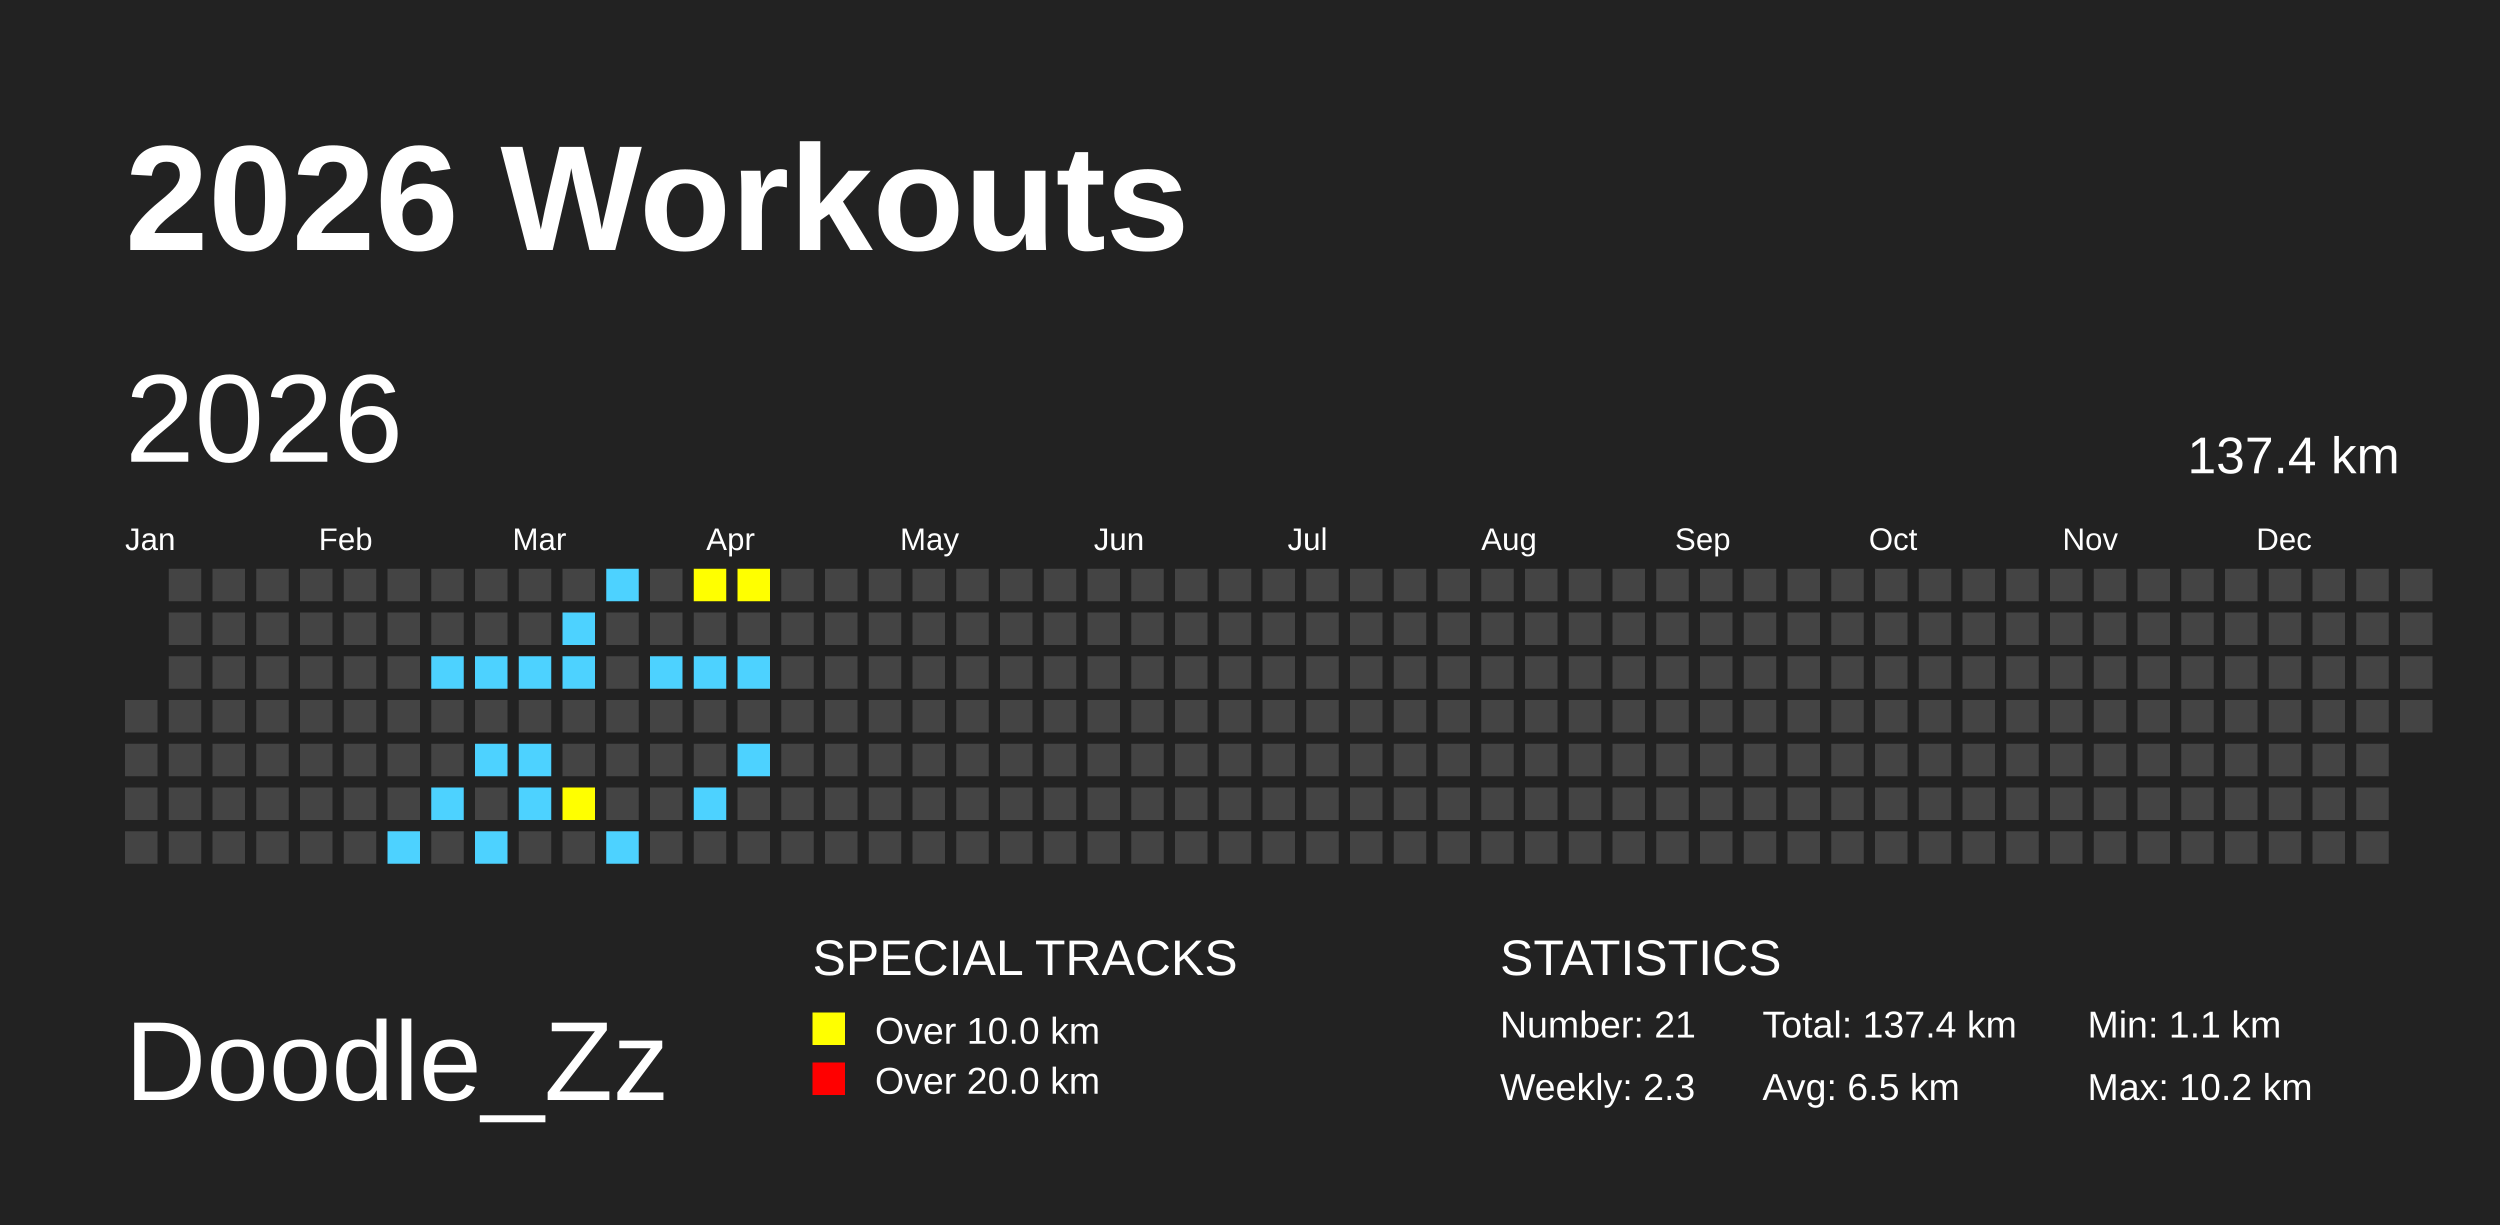
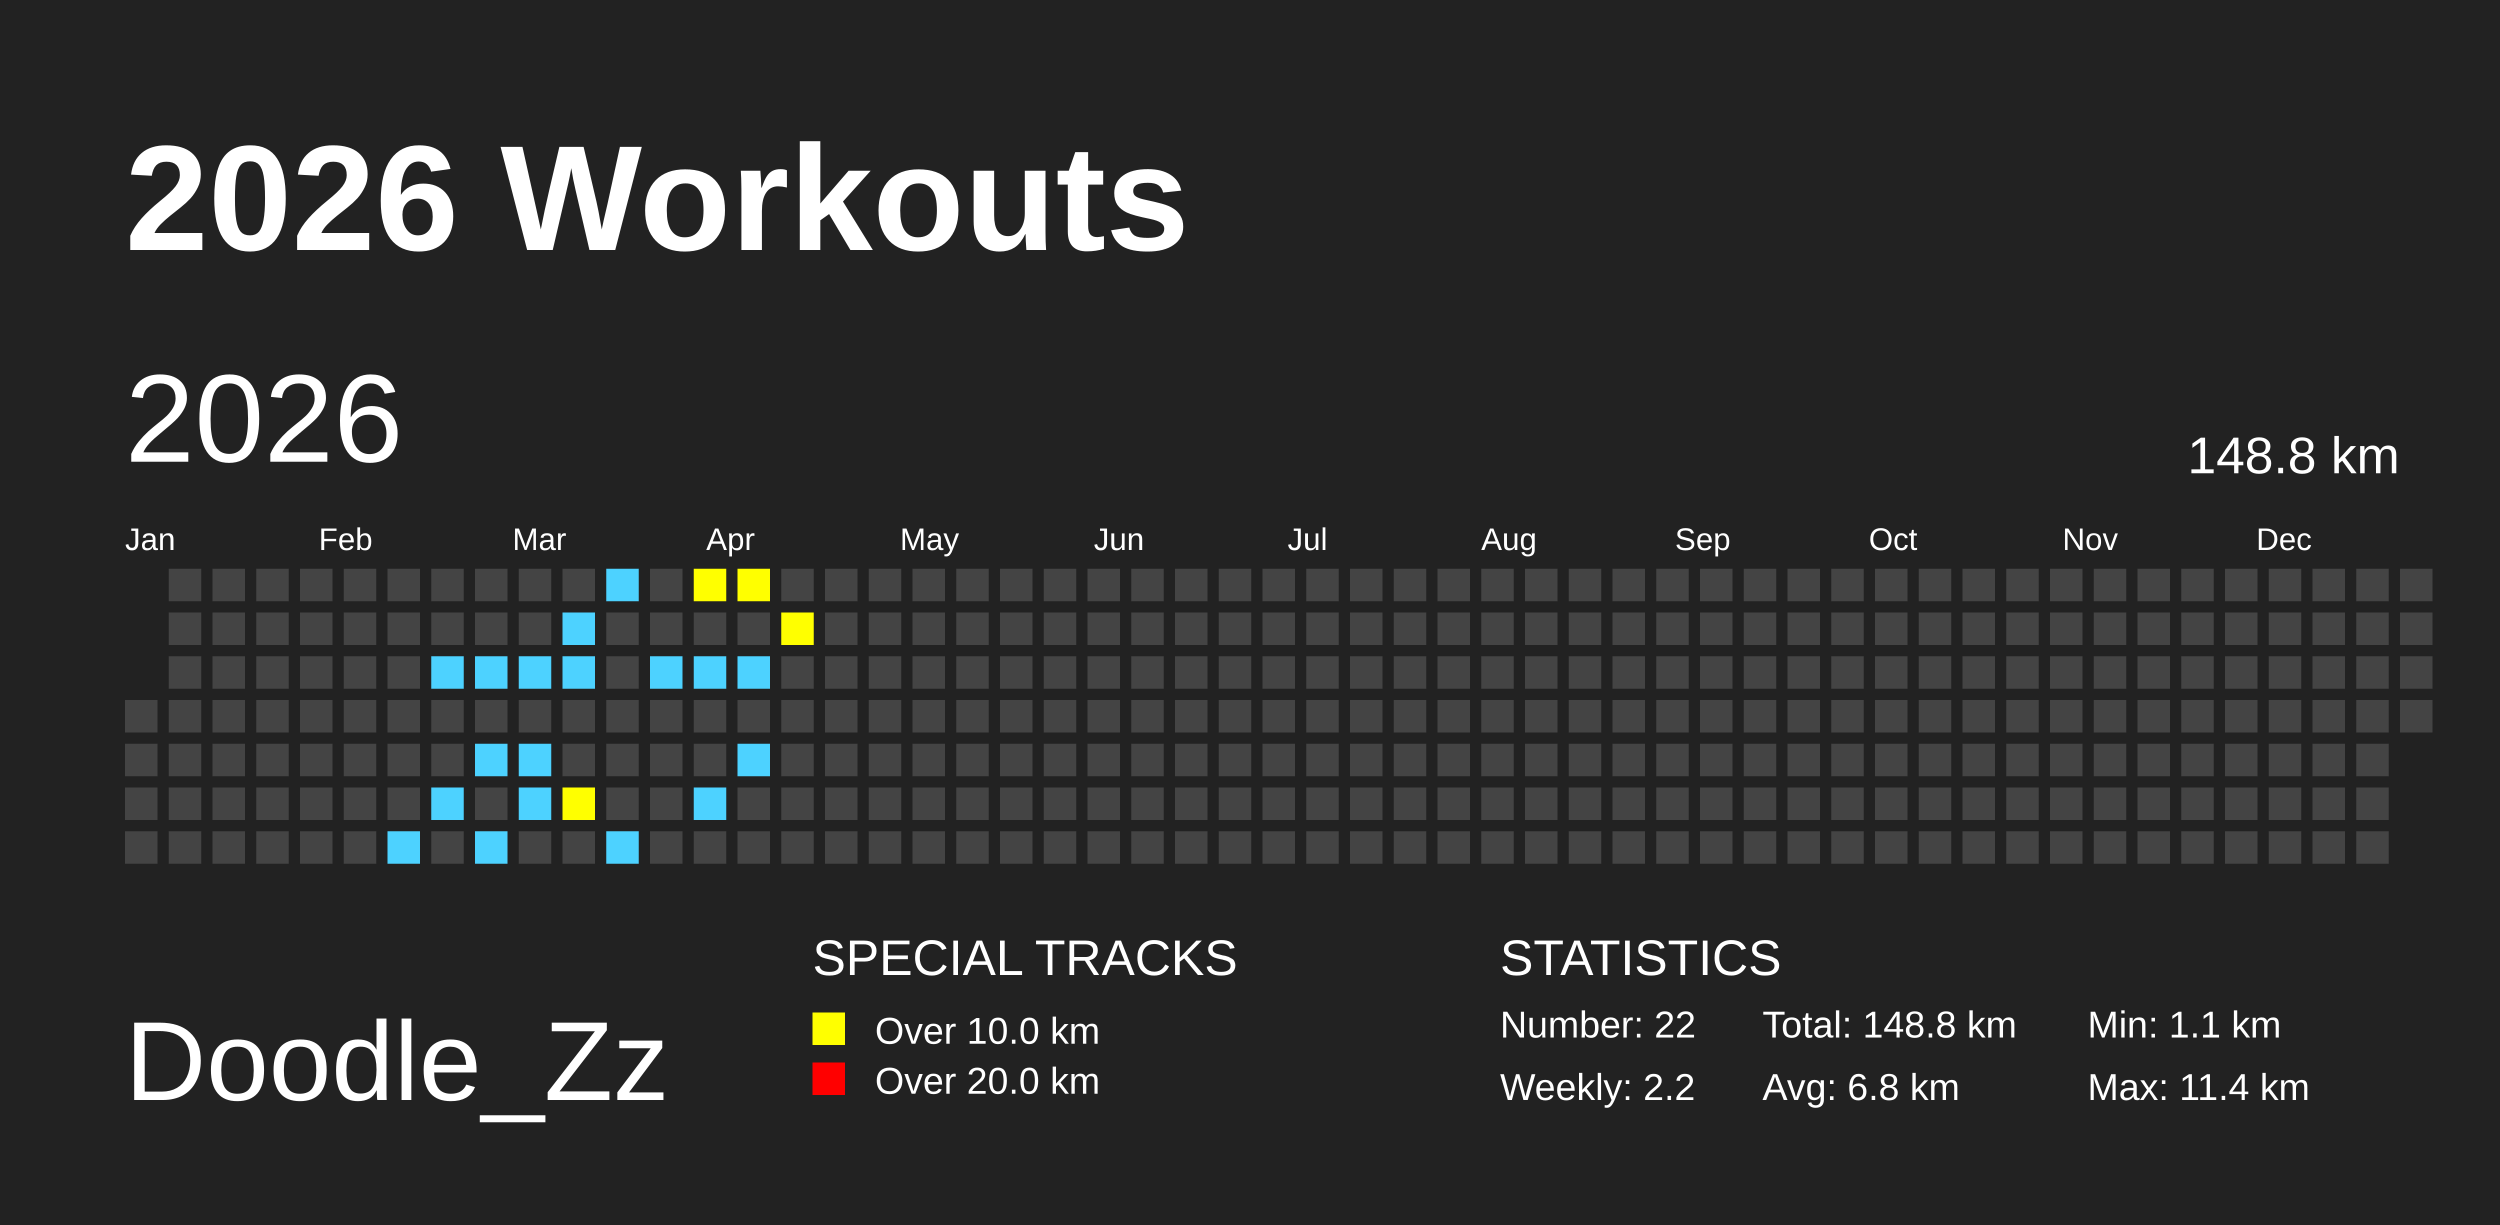
<svg xmlns="http://www.w3.org/2000/svg" baseProfile="full" height="98mm" version="1.1" viewBox="0,0,200,98" width="200mm">
  <defs />
  <rect fill="#222222" height="98" width="200" x="0" y="0" />
  <text fill="#FFFFFF" style="font-size:12px; font-family:Arial; font-weight:bold;" x="10" y="20">2026 Workouts</text>
  <text fill="#FFFFFF" style="font-size:9px; font-family:Arial" x="10" y="88">Doodle_Zz</text>
  <text fill="#FFFFFF" style="font-size:4px; font-family:Arial" x="65" y="78">SPECIAL TRACKS</text>
  <rect fill="yellow" height="2.6" width="2.6" x="65" y="81" />
  <text fill="#FFFFFF" style="font-size:3px; font-family:Arial" x="70" y="83.5">Over 10.0 km</text>
  <rect fill="red" height="2.6" width="2.6" x="65" y="85" />
  <text fill="#FFFFFF" style="font-size:3px; font-family:Arial" x="70" y="87.5">Over 20.0 km</text>
  <text fill="#FFFFFF" style="font-size:4px; font-family:Arial" x="120" y="78">STATISTICS</text>
-   <text fill="#FFFFFF" style="font-size:3px; font-family:Arial" x="120" y="83">Number: 21</text>
-   <text fill="#FFFFFF" style="font-size:3px; font-family:Arial" x="120" y="88">Weekly: 2.3</text>
-   <text fill="#FFFFFF" style="font-size:3px; font-family:Arial" x="141" y="83">Total: 137.4 km</text>
-   <text fill="#FFFFFF" style="font-size:3px; font-family:Arial" x="141" y="88">Avg: 6.5 km</text>
+   <text fill="#FFFFFF" style="font-size:3px; font-family:Arial" x="120" y="83">Number: 22</text>
+   <text fill="#FFFFFF" style="font-size:3px; font-family:Arial" x="120" y="88">Weekly: 2.2</text>
+   <text fill="#FFFFFF" style="font-size:3px; font-family:Arial" x="141" y="83">Total: 148.8 km</text>
+   <text fill="#FFFFFF" style="font-size:3px; font-family:Arial" x="141" y="88">Avg: 6.8 km</text>
  <text fill="#FFFFFF" style="font-size:3px; font-family:Arial" x="167" y="83">Min: 1.1 km</text>
-   <text fill="#FFFFFF" style="font-size:3px; font-family:Arial" x="167" y="88">Max: 10.2 km</text>
+   <text fill="#FFFFFF" style="font-size:3px; font-family:Arial" x="167" y="88">Max: 11.4 km</text>
  <text dominant-baseline="hanging" fill="#FFFFFF" style="font-size:10.0px; font-family:Arial;" x="10" y="30">2026</text>
-   <text dominant-baseline="hanging" fill="#FFFFFF" style="font-size:4.125px; font-family:Arial;" x="175" y="35">137.4 km</text>
+   <text dominant-baseline="hanging" fill="#FFFFFF" style="font-size:4.125px; font-family:Arial;" x="175" y="35">148.8 km</text>
  <text fill="#FFFFFF" style="font-size:2.5px; font-family:Arial" x="10.0" y="44">Jan</text>
  <text fill="#FFFFFF" style="font-size:2.5px; font-family:Arial" x="25.5" y="44">Feb</text>
  <text fill="#FFFFFF" style="font-size:2.5px; font-family:Arial" x="41.0" y="44">Mar</text>
  <text fill="#FFFFFF" style="font-size:2.5px; font-family:Arial" x="56.5" y="44">Apr</text>
  <text fill="#FFFFFF" style="font-size:2.5px; font-family:Arial" x="72.0" y="44">May</text>
  <text fill="#FFFFFF" style="font-size:2.5px; font-family:Arial" x="87.5" y="44">Jun</text>
  <text fill="#FFFFFF" style="font-size:2.5px; font-family:Arial" x="103.0" y="44">Jul</text>
  <text fill="#FFFFFF" style="font-size:2.5px; font-family:Arial" x="118.5" y="44">Aug</text>
  <text fill="#FFFFFF" style="font-size:2.5px; font-family:Arial" x="134.0" y="44">Sep</text>
  <text fill="#FFFFFF" style="font-size:2.5px; font-family:Arial" x="149.5" y="44">Oct</text>
  <text fill="#FFFFFF" style="font-size:2.5px; font-family:Arial" x="165.0" y="44">Nov</text>
  <text fill="#FFFFFF" style="font-size:2.5px; font-family:Arial" x="180.5" y="44">Dec</text>
  <rect fill="#444444" height="2.6" width="2.6" x="10.0" y="56.0" />
  <rect fill="#444444" height="2.6" width="2.6" x="10.0" y="59.5" />
  <rect fill="#444444" height="2.6" width="2.6" x="10.0" y="63.0" />
  <rect fill="#444444" height="2.6" width="2.6" x="10.0" y="66.5" />
  <rect fill="#444444" height="2.6" width="2.6" x="13.5" y="45.5" />
  <rect fill="#444444" height="2.6" width="2.6" x="13.5" y="49.0" />
  <rect fill="#444444" height="2.6" width="2.6" x="13.5" y="52.5" />
  <rect fill="#444444" height="2.6" width="2.6" x="13.5" y="56.0" />
  <rect fill="#444444" height="2.6" width="2.6" x="13.5" y="59.5" />
  <rect fill="#444444" height="2.6" width="2.6" x="13.5" y="63.0" />
  <rect fill="#444444" height="2.6" width="2.6" x="13.5" y="66.5" />
  <rect fill="#444444" height="2.6" width="2.6" x="17.0" y="45.5" />
  <rect fill="#444444" height="2.6" width="2.6" x="17.0" y="49.0" />
  <rect fill="#444444" height="2.6" width="2.6" x="17.0" y="52.5" />
  <rect fill="#444444" height="2.6" width="2.6" x="17.0" y="56.0" />
  <rect fill="#444444" height="2.6" width="2.6" x="17.0" y="59.5" />
  <rect fill="#444444" height="2.6" width="2.6" x="17.0" y="63.0" />
  <rect fill="#444444" height="2.6" width="2.6" x="17.0" y="66.5" />
  <rect fill="#444444" height="2.6" width="2.6" x="20.5" y="45.5" />
  <rect fill="#444444" height="2.6" width="2.6" x="20.5" y="49.0" />
  <rect fill="#444444" height="2.6" width="2.6" x="20.5" y="52.5" />
  <rect fill="#444444" height="2.6" width="2.6" x="20.5" y="56.0" />
  <rect fill="#444444" height="2.6" width="2.6" x="20.5" y="59.5" />
  <rect fill="#444444" height="2.6" width="2.6" x="20.5" y="63.0" />
  <rect fill="#444444" height="2.6" width="2.6" x="20.5" y="66.5" />
  <rect fill="#444444" height="2.6" width="2.6" x="24.0" y="45.5" />
  <rect fill="#444444" height="2.6" width="2.6" x="24.0" y="49.0" />
  <rect fill="#444444" height="2.6" width="2.6" x="24.0" y="52.5" />
  <rect fill="#444444" height="2.6" width="2.6" x="24.0" y="56.0" />
  <rect fill="#444444" height="2.6" width="2.6" x="24.0" y="59.5" />
  <rect fill="#444444" height="2.6" width="2.6" x="24.0" y="63.0" />
  <rect fill="#444444" height="2.6" width="2.6" x="24.0" y="66.5" />
  <rect fill="#444444" height="2.6" width="2.6" x="27.5" y="45.5" />
  <rect fill="#444444" height="2.6" width="2.6" x="27.5" y="49.0" />
  <rect fill="#444444" height="2.6" width="2.6" x="27.5" y="52.5" />
  <rect fill="#444444" height="2.6" width="2.6" x="27.5" y="56.0" />
  <rect fill="#444444" height="2.6" width="2.6" x="27.5" y="59.5" />
  <rect fill="#444444" height="2.6" width="2.6" x="27.5" y="63.0" />
  <rect fill="#444444" height="2.6" width="2.6" x="27.5" y="66.5" />
  <rect fill="#444444" height="2.6" width="2.6" x="31.0" y="45.5" />
  <rect fill="#444444" height="2.6" width="2.6" x="31.0" y="49.0" />
  <rect fill="#444444" height="2.6" width="2.6" x="31.0" y="52.5" />
  <rect fill="#444444" height="2.6" width="2.6" x="31.0" y="56.0" />
  <rect fill="#444444" height="2.6" width="2.6" x="31.0" y="59.5" />
  <rect fill="#444444" height="2.6" width="2.6" x="31.0" y="63.0" />
  <rect fill="#4DD2FF" height="2.6" width="2.6" x="31.0" y="66.5" />
  <rect fill="#444444" height="2.6" width="2.6" x="34.5" y="45.5" />
  <rect fill="#444444" height="2.6" width="2.6" x="34.5" y="49.0" />
  <rect fill="#4DD2FF" height="2.6" width="2.6" x="34.5" y="52.5" />
  <rect fill="#444444" height="2.6" width="2.6" x="34.5" y="56.0" />
  <rect fill="#444444" height="2.6" width="2.6" x="34.5" y="59.5" />
  <rect fill="#4DD2FF" height="2.6" width="2.6" x="34.5" y="63.0" />
  <rect fill="#444444" height="2.6" width="2.6" x="34.5" y="66.5" />
  <rect fill="#444444" height="2.6" width="2.6" x="38.0" y="45.5" />
  <rect fill="#444444" height="2.6" width="2.6" x="38.0" y="49.0" />
  <rect fill="#4DD2FF" height="2.6" width="2.6" x="38.0" y="52.5" />
  <rect fill="#444444" height="2.6" width="2.6" x="38.0" y="56.0" />
  <rect fill="#4DD2FF" height="2.6" width="2.6" x="38.0" y="59.5" />
  <rect fill="#444444" height="2.6" width="2.6" x="38.0" y="63.0" />
  <rect fill="#4DD2FF" height="2.6" width="2.6" x="38.0" y="66.5" />
  <rect fill="#444444" height="2.6" width="2.6" x="41.5" y="45.5" />
  <rect fill="#444444" height="2.6" width="2.6" x="41.5" y="49.0" />
  <rect fill="#4DD2FF" height="2.6" width="2.6" x="41.5" y="52.5" />
  <rect fill="#444444" height="2.6" width="2.6" x="41.5" y="56.0" />
  <rect fill="#4DD2FF" height="2.6" width="2.6" x="41.5" y="59.5" />
  <rect fill="#4DD2FF" height="2.6" width="2.6" x="41.5" y="63.0" />
  <rect fill="#444444" height="2.6" width="2.6" x="41.5" y="66.5" />
  <rect fill="#444444" height="2.6" width="2.6" x="45.0" y="45.5" />
  <rect fill="#4DD2FF" height="2.6" width="2.6" x="45.0" y="49.0" />
  <rect fill="#4DD2FF" height="2.6" width="2.6" x="45.0" y="52.5" />
  <rect fill="#444444" height="2.6" width="2.6" x="45.0" y="56.0" />
  <rect fill="#444444" height="2.6" width="2.6" x="45.0" y="59.5" />
  <rect fill="yellow" height="2.6" width="2.6" x="45.0" y="63.0" />
  <rect fill="#444444" height="2.6" width="2.6" x="45.0" y="66.5" />
  <rect fill="#4DD2FF" height="2.6" width="2.6" x="48.5" y="45.5" />
  <rect fill="#444444" height="2.6" width="2.6" x="48.5" y="49.0" />
  <rect fill="#444444" height="2.6" width="2.6" x="48.5" y="52.5" />
  <rect fill="#444444" height="2.6" width="2.6" x="48.5" y="56.0" />
  <rect fill="#444444" height="2.6" width="2.6" x="48.5" y="59.5" />
  <rect fill="#444444" height="2.6" width="2.6" x="48.5" y="63.0" />
  <rect fill="#4DD2FF" height="2.6" width="2.6" x="48.5" y="66.5" />
  <rect fill="#444444" height="2.6" width="2.6" x="52.0" y="45.5" />
  <rect fill="#444444" height="2.6" width="2.6" x="52.0" y="49.0" />
  <rect fill="#4DD2FF" height="2.6" width="2.6" x="52.0" y="52.5" />
  <rect fill="#444444" height="2.6" width="2.6" x="52.0" y="56.0" />
  <rect fill="#444444" height="2.6" width="2.6" x="52.0" y="59.5" />
  <rect fill="#444444" height="2.6" width="2.6" x="52.0" y="63.0" />
  <rect fill="#444444" height="2.6" width="2.6" x="52.0" y="66.5" />
  <rect fill="yellow" height="2.6" width="2.6" x="55.5" y="45.5" />
  <rect fill="#444444" height="2.6" width="2.6" x="55.5" y="49.0" />
  <rect fill="#4DD2FF" height="2.6" width="2.6" x="55.5" y="52.5" />
  <rect fill="#444444" height="2.6" width="2.6" x="55.5" y="56.0" />
  <rect fill="#444444" height="2.6" width="2.6" x="55.5" y="59.5" />
  <rect fill="#4DD2FF" height="2.6" width="2.6" x="55.5" y="63.0" />
  <rect fill="#444444" height="2.6" width="2.6" x="55.5" y="66.5" />
  <rect fill="yellow" height="2.6" width="2.6" x="59.0" y="45.5" />
  <rect fill="#444444" height="2.6" width="2.6" x="59.0" y="49.0" />
  <rect fill="#4DD2FF" height="2.6" width="2.6" x="59.0" y="52.5" />
  <rect fill="#444444" height="2.6" width="2.6" x="59.0" y="56.0" />
  <rect fill="#4DD2FF" height="2.6" width="2.6" x="59.0" y="59.5" />
  <rect fill="#444444" height="2.6" width="2.6" x="59.0" y="63.0" />
  <rect fill="#444444" height="2.6" width="2.6" x="59.0" y="66.5" />
  <rect fill="#444444" height="2.6" width="2.6" x="62.5" y="45.5" />
-   <rect fill="#444444" height="2.6" width="2.6" x="62.5" y="49.0" />
+   <rect fill="yellow" height="2.6" width="2.6" x="62.5" y="49.0" />
  <rect fill="#444444" height="2.6" width="2.6" x="62.5" y="52.5" />
  <rect fill="#444444" height="2.6" width="2.6" x="62.5" y="56.0" />
  <rect fill="#444444" height="2.6" width="2.6" x="62.5" y="59.5" />
  <rect fill="#444444" height="2.6" width="2.6" x="62.5" y="63.0" />
  <rect fill="#444444" height="2.6" width="2.6" x="62.5" y="66.5" />
  <rect fill="#444444" height="2.6" width="2.6" x="66.0" y="45.5" />
  <rect fill="#444444" height="2.6" width="2.6" x="66.0" y="49.0" />
  <rect fill="#444444" height="2.6" width="2.6" x="66.0" y="52.5" />
  <rect fill="#444444" height="2.6" width="2.6" x="66.0" y="56.0" />
  <rect fill="#444444" height="2.6" width="2.6" x="66.0" y="59.5" />
  <rect fill="#444444" height="2.6" width="2.6" x="66.0" y="63.0" />
  <rect fill="#444444" height="2.6" width="2.6" x="66.0" y="66.5" />
  <rect fill="#444444" height="2.6" width="2.6" x="69.5" y="45.5" />
  <rect fill="#444444" height="2.6" width="2.6" x="69.5" y="49.0" />
  <rect fill="#444444" height="2.6" width="2.6" x="69.5" y="52.5" />
  <rect fill="#444444" height="2.6" width="2.6" x="69.5" y="56.0" />
  <rect fill="#444444" height="2.6" width="2.6" x="69.5" y="59.5" />
  <rect fill="#444444" height="2.6" width="2.6" x="69.5" y="63.0" />
  <rect fill="#444444" height="2.6" width="2.6" x="69.5" y="66.5" />
  <rect fill="#444444" height="2.6" width="2.6" x="73.0" y="45.5" />
  <rect fill="#444444" height="2.6" width="2.6" x="73.0" y="49.0" />
  <rect fill="#444444" height="2.6" width="2.6" x="73.0" y="52.5" />
  <rect fill="#444444" height="2.6" width="2.6" x="73.0" y="56.0" />
  <rect fill="#444444" height="2.6" width="2.6" x="73.0" y="59.5" />
  <rect fill="#444444" height="2.6" width="2.6" x="73.0" y="63.0" />
  <rect fill="#444444" height="2.6" width="2.6" x="73.0" y="66.5" />
  <rect fill="#444444" height="2.6" width="2.6" x="76.5" y="45.5" />
  <rect fill="#444444" height="2.6" width="2.6" x="76.5" y="49.0" />
  <rect fill="#444444" height="2.6" width="2.6" x="76.5" y="52.5" />
  <rect fill="#444444" height="2.6" width="2.6" x="76.5" y="56.0" />
  <rect fill="#444444" height="2.6" width="2.6" x="76.5" y="59.5" />
  <rect fill="#444444" height="2.6" width="2.6" x="76.5" y="63.0" />
  <rect fill="#444444" height="2.6" width="2.6" x="76.5" y="66.5" />
  <rect fill="#444444" height="2.6" width="2.6" x="80.0" y="45.5" />
  <rect fill="#444444" height="2.6" width="2.6" x="80.0" y="49.0" />
  <rect fill="#444444" height="2.6" width="2.6" x="80.0" y="52.5" />
  <rect fill="#444444" height="2.6" width="2.6" x="80.0" y="56.0" />
  <rect fill="#444444" height="2.6" width="2.6" x="80.0" y="59.5" />
  <rect fill="#444444" height="2.6" width="2.6" x="80.0" y="63.0" />
  <rect fill="#444444" height="2.6" width="2.6" x="80.0" y="66.5" />
  <rect fill="#444444" height="2.6" width="2.6" x="83.5" y="45.5" />
  <rect fill="#444444" height="2.6" width="2.6" x="83.5" y="49.0" />
  <rect fill="#444444" height="2.6" width="2.6" x="83.5" y="52.5" />
  <rect fill="#444444" height="2.6" width="2.6" x="83.5" y="56.0" />
  <rect fill="#444444" height="2.6" width="2.6" x="83.5" y="59.5" />
  <rect fill="#444444" height="2.6" width="2.6" x="83.5" y="63.0" />
  <rect fill="#444444" height="2.6" width="2.6" x="83.5" y="66.5" />
  <rect fill="#444444" height="2.6" width="2.6" x="87.0" y="45.5" />
  <rect fill="#444444" height="2.6" width="2.6" x="87.0" y="49.0" />
  <rect fill="#444444" height="2.6" width="2.6" x="87.0" y="52.5" />
  <rect fill="#444444" height="2.6" width="2.6" x="87.0" y="56.0" />
  <rect fill="#444444" height="2.6" width="2.6" x="87.0" y="59.5" />
  <rect fill="#444444" height="2.6" width="2.6" x="87.0" y="63.0" />
  <rect fill="#444444" height="2.6" width="2.6" x="87.0" y="66.5" />
  <rect fill="#444444" height="2.6" width="2.6" x="90.5" y="45.5" />
  <rect fill="#444444" height="2.6" width="2.6" x="90.5" y="49.0" />
  <rect fill="#444444" height="2.6" width="2.6" x="90.5" y="52.5" />
  <rect fill="#444444" height="2.6" width="2.6" x="90.5" y="56.0" />
  <rect fill="#444444" height="2.6" width="2.6" x="90.5" y="59.5" />
  <rect fill="#444444" height="2.6" width="2.6" x="90.5" y="63.0" />
  <rect fill="#444444" height="2.6" width="2.6" x="90.5" y="66.5" />
  <rect fill="#444444" height="2.6" width="2.6" x="94.0" y="45.5" />
  <rect fill="#444444" height="2.6" width="2.6" x="94.0" y="49.0" />
  <rect fill="#444444" height="2.6" width="2.6" x="94.0" y="52.5" />
  <rect fill="#444444" height="2.6" width="2.6" x="94.0" y="56.0" />
  <rect fill="#444444" height="2.6" width="2.6" x="94.0" y="59.5" />
  <rect fill="#444444" height="2.6" width="2.6" x="94.0" y="63.0" />
  <rect fill="#444444" height="2.6" width="2.6" x="94.0" y="66.5" />
  <rect fill="#444444" height="2.6" width="2.6" x="97.5" y="45.5" />
  <rect fill="#444444" height="2.6" width="2.6" x="97.5" y="49.0" />
  <rect fill="#444444" height="2.6" width="2.6" x="97.5" y="52.5" />
  <rect fill="#444444" height="2.6" width="2.6" x="97.5" y="56.0" />
  <rect fill="#444444" height="2.6" width="2.6" x="97.5" y="59.5" />
  <rect fill="#444444" height="2.6" width="2.6" x="97.5" y="63.0" />
  <rect fill="#444444" height="2.6" width="2.6" x="97.5" y="66.5" />
  <rect fill="#444444" height="2.6" width="2.6" x="101.0" y="45.5" />
  <rect fill="#444444" height="2.6" width="2.6" x="101.0" y="49.0" />
  <rect fill="#444444" height="2.6" width="2.6" x="101.0" y="52.5" />
  <rect fill="#444444" height="2.6" width="2.6" x="101.0" y="56.0" />
  <rect fill="#444444" height="2.6" width="2.6" x="101.0" y="59.5" />
  <rect fill="#444444" height="2.6" width="2.6" x="101.0" y="63.0" />
  <rect fill="#444444" height="2.6" width="2.6" x="101.0" y="66.5" />
  <rect fill="#444444" height="2.6" width="2.6" x="104.5" y="45.5" />
  <rect fill="#444444" height="2.6" width="2.6" x="104.5" y="49.0" />
  <rect fill="#444444" height="2.6" width="2.6" x="104.5" y="52.5" />
  <rect fill="#444444" height="2.6" width="2.6" x="104.5" y="56.0" />
  <rect fill="#444444" height="2.6" width="2.6" x="104.5" y="59.5" />
  <rect fill="#444444" height="2.6" width="2.6" x="104.5" y="63.0" />
  <rect fill="#444444" height="2.6" width="2.6" x="104.5" y="66.5" />
  <rect fill="#444444" height="2.6" width="2.6" x="108.0" y="45.5" />
  <rect fill="#444444" height="2.6" width="2.6" x="108.0" y="49.0" />
  <rect fill="#444444" height="2.6" width="2.6" x="108.0" y="52.5" />
  <rect fill="#444444" height="2.6" width="2.6" x="108.0" y="56.0" />
  <rect fill="#444444" height="2.6" width="2.6" x="108.0" y="59.5" />
  <rect fill="#444444" height="2.6" width="2.6" x="108.0" y="63.0" />
  <rect fill="#444444" height="2.6" width="2.6" x="108.0" y="66.5" />
  <rect fill="#444444" height="2.6" width="2.6" x="111.5" y="45.5" />
  <rect fill="#444444" height="2.6" width="2.6" x="111.5" y="49.0" />
  <rect fill="#444444" height="2.6" width="2.6" x="111.5" y="52.5" />
  <rect fill="#444444" height="2.6" width="2.6" x="111.5" y="56.0" />
  <rect fill="#444444" height="2.6" width="2.6" x="111.5" y="59.5" />
  <rect fill="#444444" height="2.6" width="2.6" x="111.5" y="63.0" />
  <rect fill="#444444" height="2.6" width="2.6" x="111.5" y="66.5" />
  <rect fill="#444444" height="2.6" width="2.6" x="115.0" y="45.5" />
  <rect fill="#444444" height="2.6" width="2.6" x="115.0" y="49.0" />
  <rect fill="#444444" height="2.6" width="2.6" x="115.0" y="52.5" />
  <rect fill="#444444" height="2.6" width="2.6" x="115.0" y="56.0" />
  <rect fill="#444444" height="2.6" width="2.6" x="115.0" y="59.5" />
  <rect fill="#444444" height="2.6" width="2.6" x="115.0" y="63.0" />
  <rect fill="#444444" height="2.6" width="2.6" x="115.0" y="66.5" />
  <rect fill="#444444" height="2.6" width="2.6" x="118.5" y="45.5" />
  <rect fill="#444444" height="2.6" width="2.6" x="118.5" y="49.0" />
  <rect fill="#444444" height="2.6" width="2.6" x="118.5" y="52.5" />
  <rect fill="#444444" height="2.6" width="2.6" x="118.5" y="56.0" />
  <rect fill="#444444" height="2.6" width="2.6" x="118.5" y="59.5" />
  <rect fill="#444444" height="2.6" width="2.6" x="118.5" y="63.0" />
  <rect fill="#444444" height="2.6" width="2.6" x="118.5" y="66.5" />
  <rect fill="#444444" height="2.6" width="2.6" x="122.0" y="45.5" />
  <rect fill="#444444" height="2.6" width="2.6" x="122.0" y="49.0" />
  <rect fill="#444444" height="2.6" width="2.6" x="122.0" y="52.5" />
  <rect fill="#444444" height="2.6" width="2.6" x="122.0" y="56.0" />
  <rect fill="#444444" height="2.6" width="2.6" x="122.0" y="59.5" />
  <rect fill="#444444" height="2.6" width="2.6" x="122.0" y="63.0" />
  <rect fill="#444444" height="2.6" width="2.6" x="122.0" y="66.5" />
  <rect fill="#444444" height="2.6" width="2.6" x="125.5" y="45.5" />
  <rect fill="#444444" height="2.6" width="2.6" x="125.5" y="49.0" />
  <rect fill="#444444" height="2.6" width="2.6" x="125.5" y="52.5" />
  <rect fill="#444444" height="2.6" width="2.6" x="125.5" y="56.0" />
  <rect fill="#444444" height="2.6" width="2.6" x="125.5" y="59.5" />
  <rect fill="#444444" height="2.6" width="2.6" x="125.5" y="63.0" />
  <rect fill="#444444" height="2.6" width="2.6" x="125.5" y="66.5" />
  <rect fill="#444444" height="2.6" width="2.6" x="129.0" y="45.5" />
  <rect fill="#444444" height="2.6" width="2.6" x="129.0" y="49.0" />
  <rect fill="#444444" height="2.6" width="2.6" x="129.0" y="52.5" />
  <rect fill="#444444" height="2.6" width="2.6" x="129.0" y="56.0" />
  <rect fill="#444444" height="2.6" width="2.6" x="129.0" y="59.5" />
  <rect fill="#444444" height="2.6" width="2.6" x="129.0" y="63.0" />
  <rect fill="#444444" height="2.6" width="2.6" x="129.0" y="66.5" />
  <rect fill="#444444" height="2.6" width="2.6" x="132.5" y="45.5" />
  <rect fill="#444444" height="2.6" width="2.6" x="132.5" y="49.0" />
  <rect fill="#444444" height="2.6" width="2.6" x="132.5" y="52.5" />
  <rect fill="#444444" height="2.6" width="2.6" x="132.5" y="56.0" />
  <rect fill="#444444" height="2.6" width="2.6" x="132.5" y="59.5" />
  <rect fill="#444444" height="2.6" width="2.6" x="132.5" y="63.0" />
  <rect fill="#444444" height="2.6" width="2.6" x="132.5" y="66.5" />
  <rect fill="#444444" height="2.6" width="2.6" x="136.0" y="45.5" />
  <rect fill="#444444" height="2.6" width="2.6" x="136.0" y="49.0" />
  <rect fill="#444444" height="2.6" width="2.6" x="136.0" y="52.5" />
  <rect fill="#444444" height="2.6" width="2.6" x="136.0" y="56.0" />
  <rect fill="#444444" height="2.6" width="2.6" x="136.0" y="59.5" />
  <rect fill="#444444" height="2.6" width="2.6" x="136.0" y="63.0" />
  <rect fill="#444444" height="2.6" width="2.6" x="136.0" y="66.5" />
  <rect fill="#444444" height="2.6" width="2.6" x="139.5" y="45.5" />
  <rect fill="#444444" height="2.6" width="2.6" x="139.5" y="49.0" />
  <rect fill="#444444" height="2.6" width="2.6" x="139.5" y="52.5" />
  <rect fill="#444444" height="2.6" width="2.6" x="139.5" y="56.0" />
  <rect fill="#444444" height="2.6" width="2.6" x="139.5" y="59.5" />
  <rect fill="#444444" height="2.6" width="2.6" x="139.5" y="63.0" />
  <rect fill="#444444" height="2.6" width="2.6" x="139.5" y="66.5" />
  <rect fill="#444444" height="2.6" width="2.6" x="143.0" y="45.5" />
  <rect fill="#444444" height="2.6" width="2.6" x="143.0" y="49.0" />
  <rect fill="#444444" height="2.6" width="2.6" x="143.0" y="52.5" />
  <rect fill="#444444" height="2.6" width="2.6" x="143.0" y="56.0" />
  <rect fill="#444444" height="2.6" width="2.6" x="143.0" y="59.5" />
  <rect fill="#444444" height="2.6" width="2.6" x="143.0" y="63.0" />
  <rect fill="#444444" height="2.6" width="2.6" x="143.0" y="66.5" />
  <rect fill="#444444" height="2.6" width="2.6" x="146.5" y="45.5" />
  <rect fill="#444444" height="2.6" width="2.6" x="146.5" y="49.0" />
  <rect fill="#444444" height="2.6" width="2.6" x="146.5" y="52.5" />
  <rect fill="#444444" height="2.6" width="2.6" x="146.5" y="56.0" />
  <rect fill="#444444" height="2.6" width="2.6" x="146.5" y="59.5" />
  <rect fill="#444444" height="2.6" width="2.6" x="146.5" y="63.0" />
  <rect fill="#444444" height="2.6" width="2.6" x="146.5" y="66.5" />
  <rect fill="#444444" height="2.6" width="2.6" x="150.0" y="45.5" />
  <rect fill="#444444" height="2.6" width="2.6" x="150.0" y="49.0" />
  <rect fill="#444444" height="2.6" width="2.6" x="150.0" y="52.5" />
  <rect fill="#444444" height="2.6" width="2.6" x="150.0" y="56.0" />
  <rect fill="#444444" height="2.6" width="2.6" x="150.0" y="59.5" />
  <rect fill="#444444" height="2.6" width="2.6" x="150.0" y="63.0" />
  <rect fill="#444444" height="2.6" width="2.6" x="150.0" y="66.5" />
  <rect fill="#444444" height="2.6" width="2.6" x="153.5" y="45.5" />
  <rect fill="#444444" height="2.6" width="2.6" x="153.5" y="49.0" />
  <rect fill="#444444" height="2.6" width="2.6" x="153.5" y="52.5" />
  <rect fill="#444444" height="2.6" width="2.6" x="153.5" y="56.0" />
  <rect fill="#444444" height="2.6" width="2.6" x="153.5" y="59.5" />
  <rect fill="#444444" height="2.6" width="2.6" x="153.5" y="63.0" />
  <rect fill="#444444" height="2.6" width="2.6" x="153.5" y="66.5" />
  <rect fill="#444444" height="2.6" width="2.6" x="157.0" y="45.5" />
  <rect fill="#444444" height="2.6" width="2.6" x="157.0" y="49.0" />
  <rect fill="#444444" height="2.6" width="2.6" x="157.0" y="52.5" />
  <rect fill="#444444" height="2.6" width="2.6" x="157.0" y="56.0" />
  <rect fill="#444444" height="2.6" width="2.6" x="157.0" y="59.5" />
  <rect fill="#444444" height="2.6" width="2.6" x="157.0" y="63.0" />
  <rect fill="#444444" height="2.6" width="2.6" x="157.0" y="66.5" />
  <rect fill="#444444" height="2.6" width="2.6" x="160.5" y="45.5" />
  <rect fill="#444444" height="2.6" width="2.6" x="160.5" y="49.0" />
  <rect fill="#444444" height="2.6" width="2.6" x="160.5" y="52.5" />
  <rect fill="#444444" height="2.6" width="2.6" x="160.5" y="56.0" />
  <rect fill="#444444" height="2.6" width="2.6" x="160.5" y="59.5" />
  <rect fill="#444444" height="2.6" width="2.6" x="160.5" y="63.0" />
  <rect fill="#444444" height="2.6" width="2.6" x="160.5" y="66.5" />
  <rect fill="#444444" height="2.6" width="2.6" x="164.0" y="45.5" />
  <rect fill="#444444" height="2.6" width="2.6" x="164.0" y="49.0" />
  <rect fill="#444444" height="2.6" width="2.6" x="164.0" y="52.5" />
  <rect fill="#444444" height="2.6" width="2.6" x="164.0" y="56.0" />
  <rect fill="#444444" height="2.6" width="2.6" x="164.0" y="59.5" />
  <rect fill="#444444" height="2.6" width="2.6" x="164.0" y="63.0" />
  <rect fill="#444444" height="2.6" width="2.6" x="164.0" y="66.5" />
  <rect fill="#444444" height="2.6" width="2.6" x="167.5" y="45.5" />
  <rect fill="#444444" height="2.6" width="2.6" x="167.5" y="49.0" />
  <rect fill="#444444" height="2.6" width="2.6" x="167.5" y="52.5" />
  <rect fill="#444444" height="2.6" width="2.6" x="167.5" y="56.0" />
  <rect fill="#444444" height="2.6" width="2.6" x="167.5" y="59.5" />
  <rect fill="#444444" height="2.6" width="2.6" x="167.5" y="63.0" />
  <rect fill="#444444" height="2.6" width="2.6" x="167.5" y="66.5" />
  <rect fill="#444444" height="2.6" width="2.6" x="171.0" y="45.5" />
  <rect fill="#444444" height="2.6" width="2.6" x="171.0" y="49.0" />
  <rect fill="#444444" height="2.6" width="2.6" x="171.0" y="52.5" />
  <rect fill="#444444" height="2.6" width="2.6" x="171.0" y="56.0" />
  <rect fill="#444444" height="2.6" width="2.6" x="171.0" y="59.5" />
  <rect fill="#444444" height="2.6" width="2.6" x="171.0" y="63.0" />
  <rect fill="#444444" height="2.6" width="2.6" x="171.0" y="66.5" />
  <rect fill="#444444" height="2.6" width="2.6" x="174.5" y="45.5" />
  <rect fill="#444444" height="2.6" width="2.6" x="174.5" y="49.0" />
  <rect fill="#444444" height="2.6" width="2.6" x="174.5" y="52.5" />
  <rect fill="#444444" height="2.6" width="2.6" x="174.5" y="56.0" />
  <rect fill="#444444" height="2.6" width="2.6" x="174.5" y="59.5" />
  <rect fill="#444444" height="2.6" width="2.6" x="174.5" y="63.0" />
  <rect fill="#444444" height="2.6" width="2.6" x="174.5" y="66.5" />
  <rect fill="#444444" height="2.6" width="2.6" x="178.0" y="45.5" />
  <rect fill="#444444" height="2.6" width="2.6" x="178.0" y="49.0" />
  <rect fill="#444444" height="2.6" width="2.6" x="178.0" y="52.5" />
  <rect fill="#444444" height="2.6" width="2.6" x="178.0" y="56.0" />
  <rect fill="#444444" height="2.6" width="2.6" x="178.0" y="59.5" />
  <rect fill="#444444" height="2.6" width="2.6" x="178.0" y="63.0" />
  <rect fill="#444444" height="2.6" width="2.6" x="178.0" y="66.5" />
  <rect fill="#444444" height="2.6" width="2.6" x="181.5" y="45.5" />
  <rect fill="#444444" height="2.6" width="2.6" x="181.5" y="49.0" />
  <rect fill="#444444" height="2.6" width="2.6" x="181.5" y="52.5" />
  <rect fill="#444444" height="2.6" width="2.6" x="181.5" y="56.0" />
  <rect fill="#444444" height="2.6" width="2.6" x="181.5" y="59.5" />
  <rect fill="#444444" height="2.6" width="2.6" x="181.5" y="63.0" />
  <rect fill="#444444" height="2.6" width="2.6" x="181.5" y="66.5" />
  <rect fill="#444444" height="2.6" width="2.6" x="185.0" y="45.5" />
  <rect fill="#444444" height="2.6" width="2.6" x="185.0" y="49.0" />
  <rect fill="#444444" height="2.6" width="2.6" x="185.0" y="52.5" />
  <rect fill="#444444" height="2.6" width="2.6" x="185.0" y="56.0" />
  <rect fill="#444444" height="2.6" width="2.6" x="185.0" y="59.5" />
  <rect fill="#444444" height="2.6" width="2.6" x="185.0" y="63.0" />
  <rect fill="#444444" height="2.6" width="2.6" x="185.0" y="66.5" />
  <rect fill="#444444" height="2.6" width="2.6" x="188.5" y="45.5" />
  <rect fill="#444444" height="2.6" width="2.6" x="188.5" y="49.0" />
  <rect fill="#444444" height="2.6" width="2.6" x="188.5" y="52.5" />
  <rect fill="#444444" height="2.6" width="2.6" x="188.5" y="56.0" />
  <rect fill="#444444" height="2.6" width="2.6" x="188.5" y="59.5" />
  <rect fill="#444444" height="2.6" width="2.6" x="188.5" y="63.0" />
  <rect fill="#444444" height="2.6" width="2.6" x="188.5" y="66.5" />
  <rect fill="#444444" height="2.6" width="2.6" x="192.0" y="45.5" />
  <rect fill="#444444" height="2.6" width="2.6" x="192.0" y="49.0" />
  <rect fill="#444444" height="2.6" width="2.6" x="192.0" y="52.5" />
  <rect fill="#444444" height="2.6" width="2.6" x="192.0" y="56.0" />
</svg>
